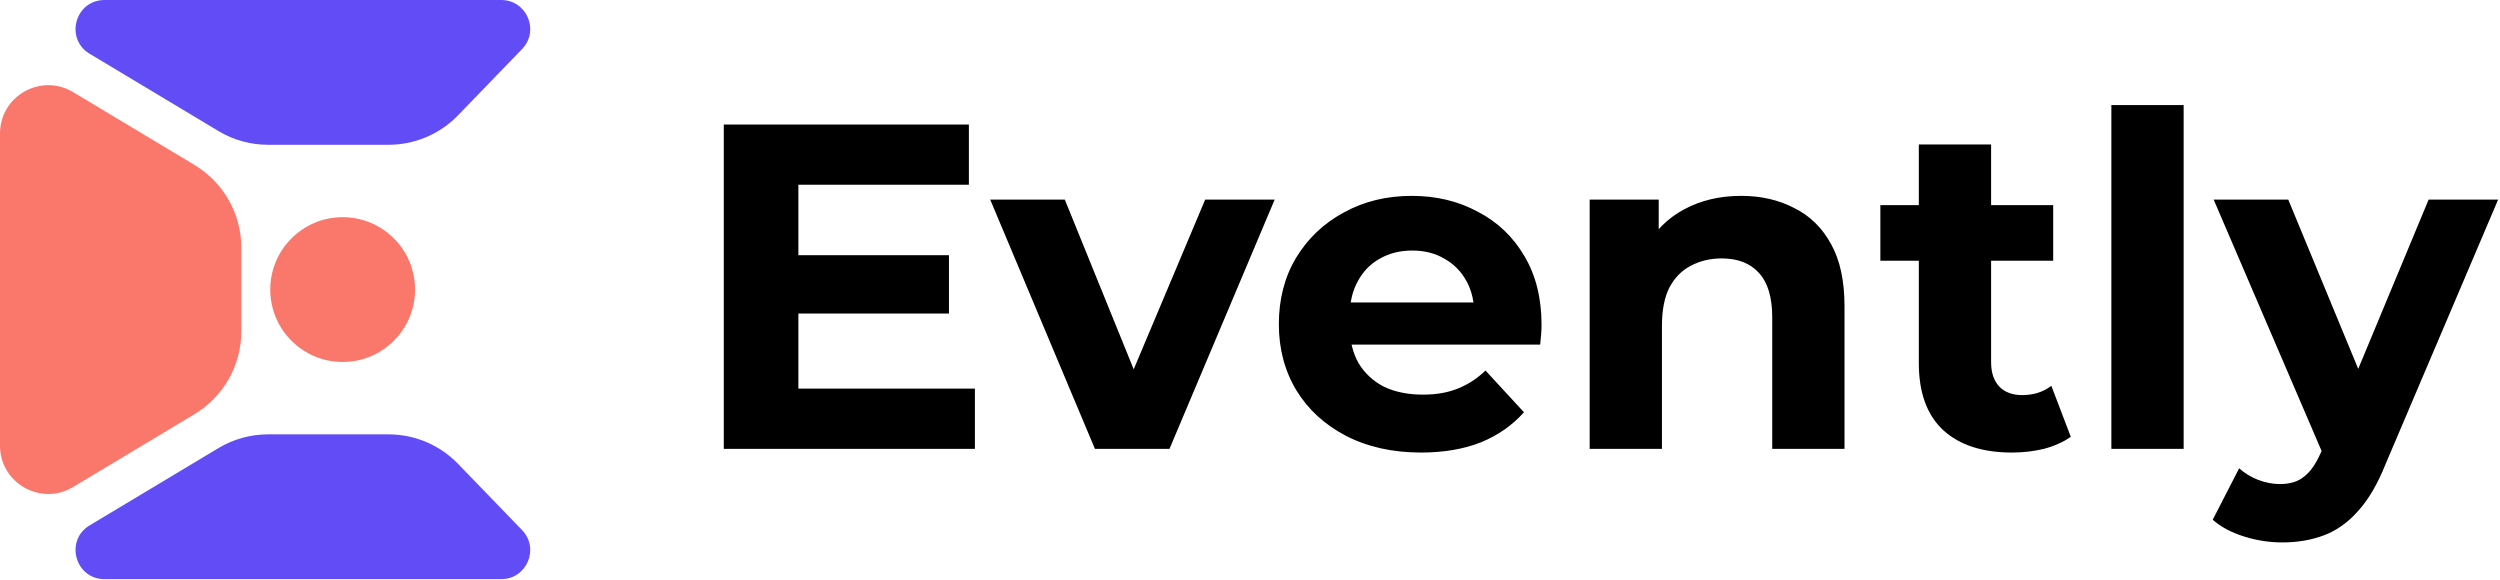
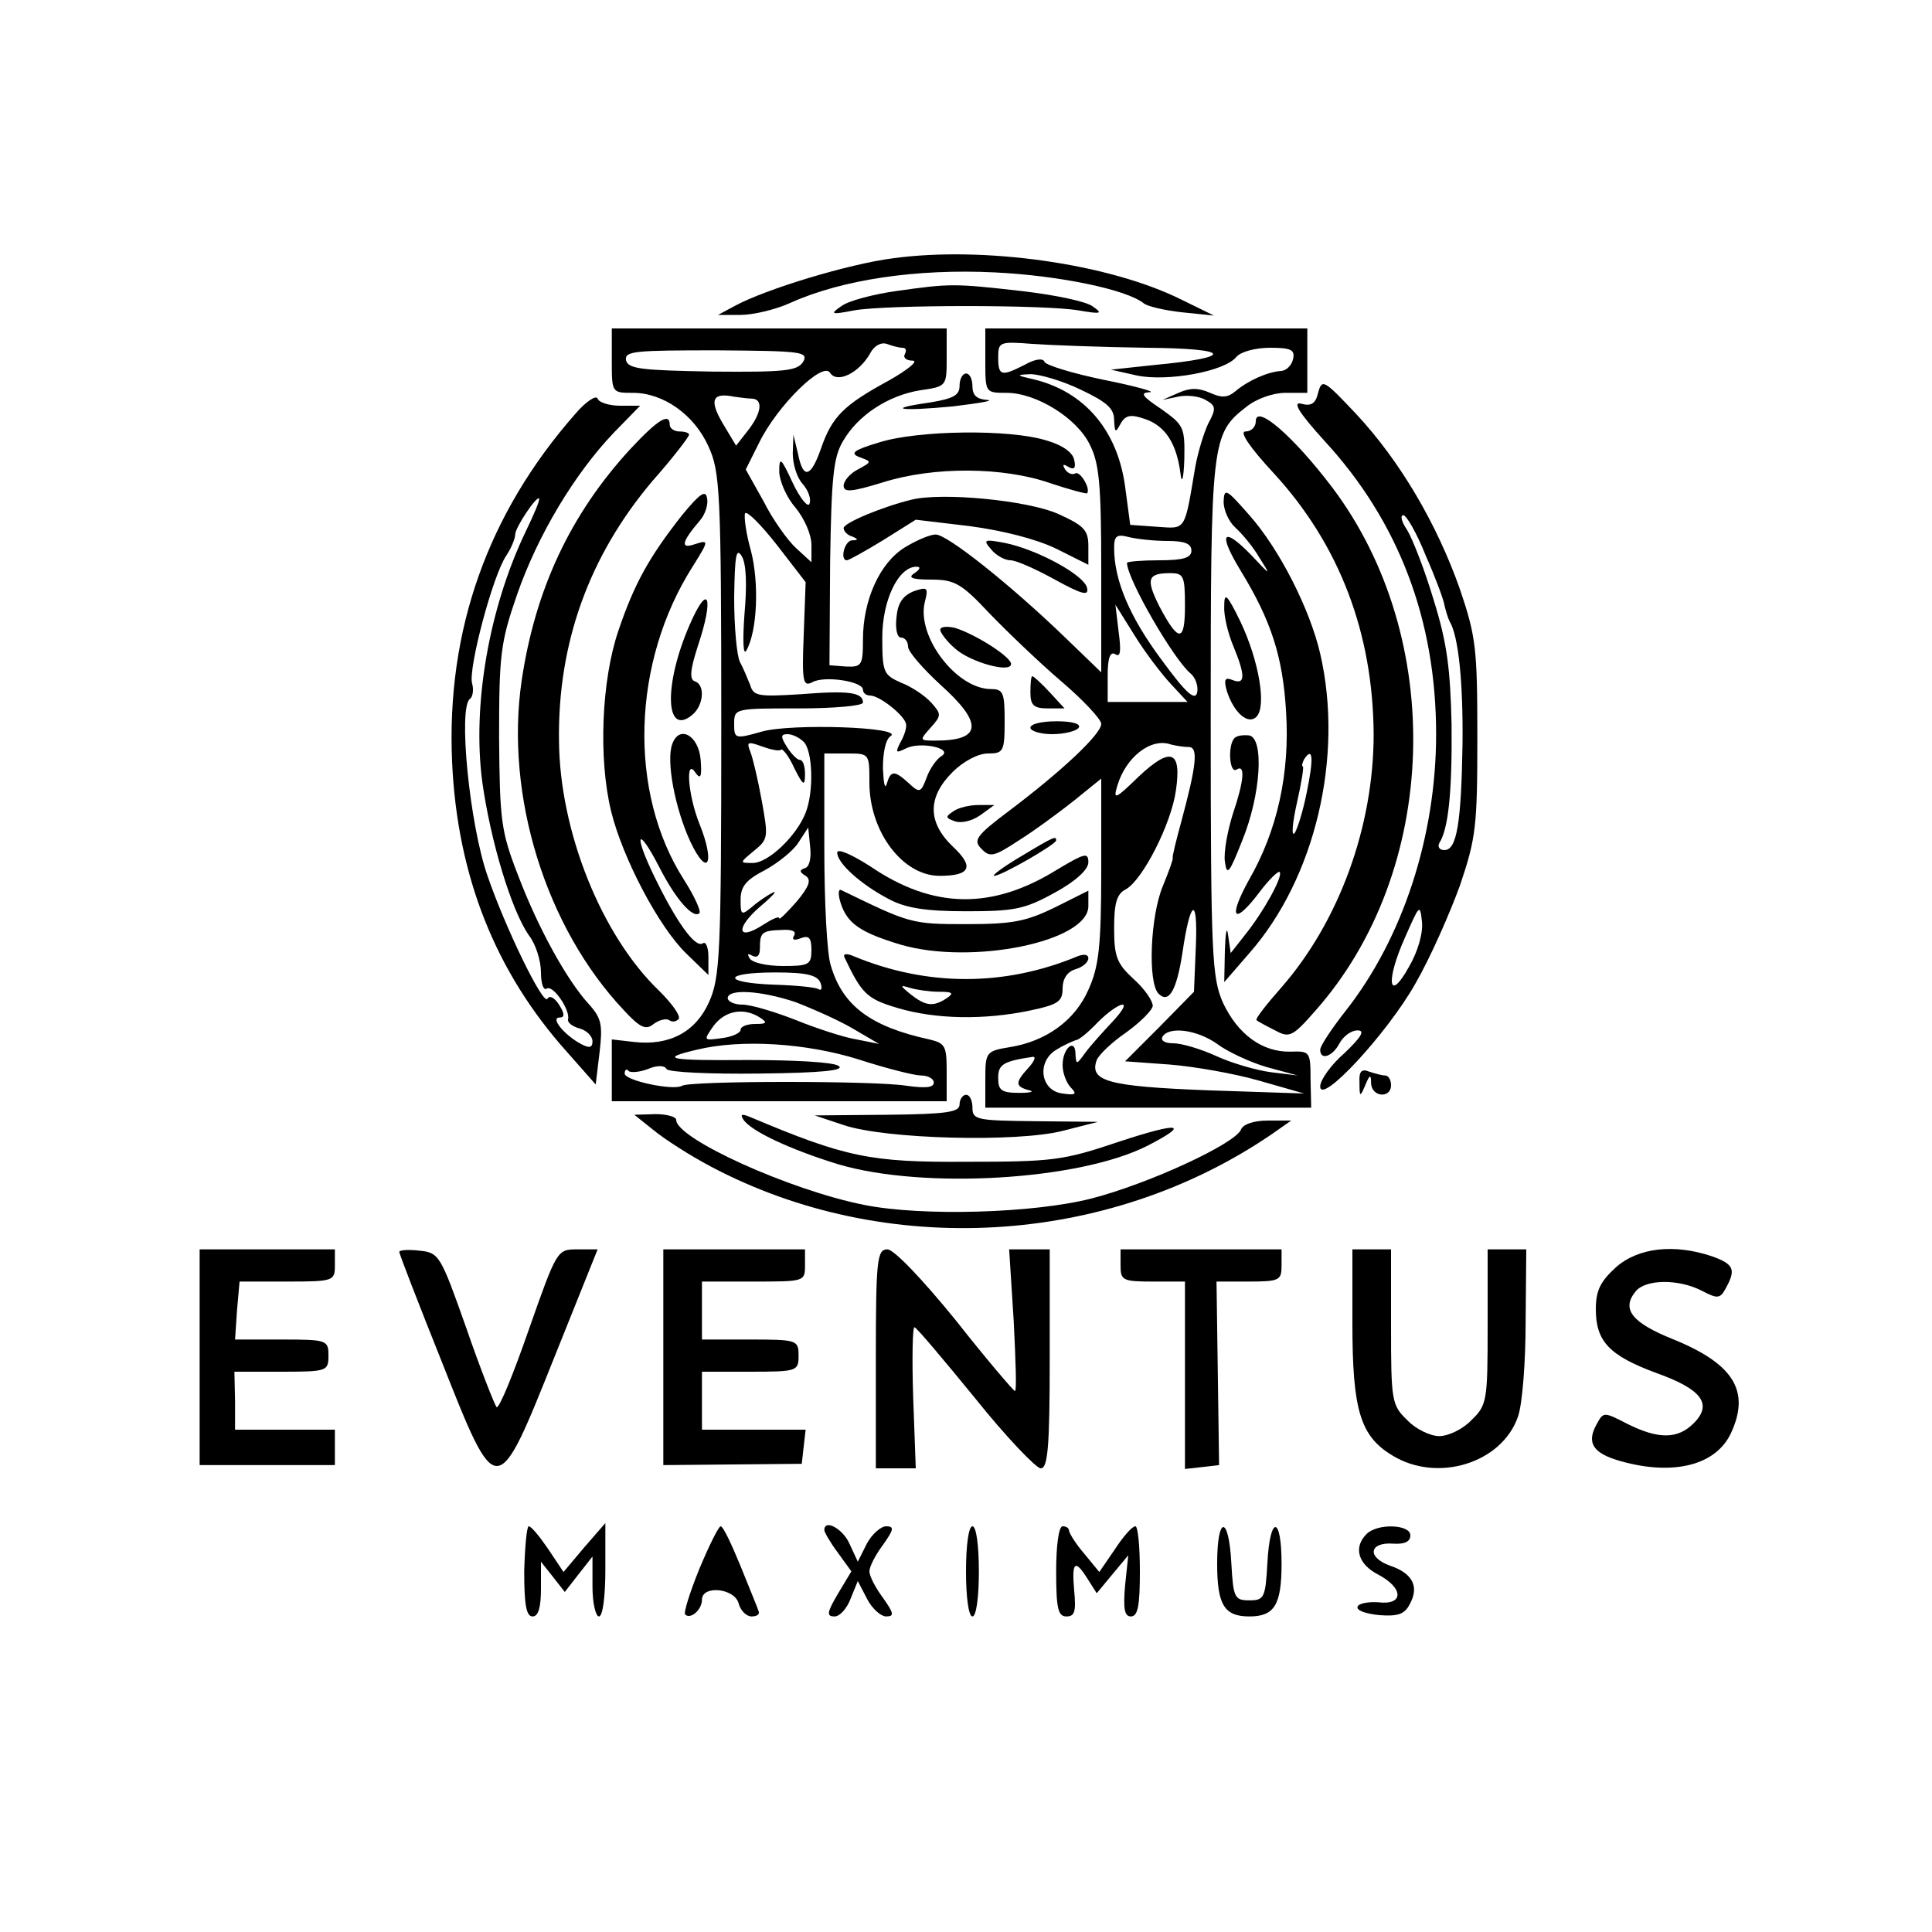
- <svg xmlns="http://www.w3.org/2000/svg" width="518" height="120" viewBox="0 0 518 120" fill="none">
-   <path d="M-3.08811e-06 27.662C-1.72904e-06 19.889 8.48 15.088 15.145 19.087L40.29 34.174C46.314 37.788 50 44.299 50 51.324L50 68.676C50 75.701 46.314 82.212 40.29 85.826L15.145 100.913C8.48 104.912 -1.57555e-05 100.111 -1.43965e-05 92.338L-3.08811e-06 27.662Z" fill="#FA776C" />
-   <path d="M103.855 -3.00576e-06C109.151 -1.88027e-06 111.85 6.362 108.169 10.17L94.896 23.9C91.128 27.799 85.938 30 80.516 30L55.54 30C51.915 30 48.358 29.015 45.25 27.15L18.575 11.145C13.357 8.014 15.577 -2.17645e-05 21.662 -2.04714e-05L103.855 -3.00576e-06Z" fill="#624CF5" />
-   <path d="M103.855 120C109.151 120 111.85 113.638 108.169 109.83L94.896 96.1C91.128 92.201 85.938 90 80.516 90L55.54 90C51.915 90 48.358 90.985 45.25 92.85L18.575 108.855C13.357 111.986 15.577 120 21.662 120L103.855 120Z" fill="#624CF5" />
-   <rect x="56" y="45" width="30" height="30" rx="15" fill="#FA776C" />
-   <path d="M164.272 52.872H196.624V64.968H164.272V52.872ZM165.424 80.52H202V93H149.968V25.8H200.752V38.28H165.424V80.52ZM226.866 93L205.169 41.352H220.626L238.674 85.8H230.994L249.714 41.352H264.114L242.322 93H226.866ZM294.45 93.768C288.562 93.768 283.378 92.616 278.898 90.312C274.482 88.008 271.058 84.872 268.626 80.904C266.194 76.872 264.978 72.296 264.978 67.176C264.978 61.992 266.162 57.416 268.53 53.448C270.962 49.416 274.258 46.28 278.418 44.04C282.578 41.736 287.282 40.584 292.53 40.584C297.586 40.584 302.13 41.672 306.162 43.848C310.258 45.96 313.49 49.032 315.858 53.064C318.226 57.032 319.41 61.8 319.41 67.368C319.41 67.944 319.378 68.616 319.314 69.384C319.25 70.088 319.186 70.76 319.122 71.4H277.17V62.664H311.25L305.49 65.256C305.49 62.568 304.946 60.232 303.858 58.248C302.77 56.264 301.266 54.728 299.346 53.64C297.426 52.488 295.186 51.912 292.626 51.912C290.066 51.912 287.794 52.488 285.81 53.64C283.89 54.728 282.386 56.296 281.298 58.344C280.21 60.328 279.666 62.696 279.666 65.448V67.752C279.666 70.568 280.274 73.064 281.49 75.24C282.77 77.352 284.53 78.984 286.77 80.136C289.074 81.224 291.762 81.768 294.834 81.768C297.586 81.768 299.986 81.352 302.034 80.52C304.146 79.688 306.066 78.44 307.794 76.776L315.762 85.416C313.394 88.104 310.418 90.184 306.834 91.656C303.25 93.064 299.122 93.768 294.45 93.768ZM360.773 40.584C364.869 40.584 368.517 41.416 371.717 43.08C374.981 44.68 377.541 47.176 379.397 50.568C381.253 53.896 382.181 58.184 382.181 63.432V93H367.205V65.736C367.205 61.576 366.277 58.504 364.421 56.52C362.629 54.536 360.069 53.544 356.741 53.544C354.373 53.544 352.229 54.056 350.309 55.08C348.453 56.04 346.981 57.544 345.893 59.592C344.869 61.64 344.357 64.264 344.357 67.464V93H329.381V41.352H343.685V55.656L340.997 51.336C342.853 47.88 345.509 45.224 348.965 43.368C352.421 41.512 356.357 40.584 360.773 40.584ZM416.876 93.768C410.796 93.768 406.06 92.232 402.668 89.16C399.276 86.024 397.58 81.384 397.58 75.24V29.928H412.556V75.048C412.556 77.224 413.132 78.92 414.284 80.136C415.436 81.288 417.004 81.864 418.988 81.864C421.356 81.864 423.372 81.224 425.036 79.944L429.068 90.504C427.532 91.592 425.676 92.424 423.5 93C421.388 93.512 419.18 93.768 416.876 93.768ZM389.612 54.024V42.504H425.42V54.024H389.612ZM437.475 93V21.768H452.451V93H437.475ZM472.878 112.392C470.19 112.392 467.534 111.976 464.91 111.144C462.286 110.312 460.142 109.16 458.477 107.688L463.95 97.032C465.102 98.056 466.414 98.856 467.886 99.432C469.422 100.008 470.926 100.296 472.398 100.296C474.51 100.296 476.174 99.784 477.39 98.76C478.67 97.8 479.822 96.168 480.846 93.864L483.534 87.528L484.686 85.896L503.214 41.352H517.614L494.286 96.168C492.622 100.328 490.702 103.592 488.526 105.96C486.414 108.328 484.046 109.992 481.422 110.952C478.862 111.912 476.014 112.392 472.878 112.392ZM481.71 95.016L458.669 41.352H474.126L491.982 84.552L481.71 95.016Z" fill="black" />
+ <svg xmlns="http://www.w3.org/2000/svg" version="1.0" width="300pt" height="300pt" viewBox="0 0 300 300" preserveAspectRatio="xMidYMid meet">
+   <g transform="translate(0,300) scale(0.1,-0.1)" fill="#000000" stroke="none">
+     <path d="M1387 2599 c-70 -9 -198 -48 -246 -74 l-26 -14 35 0 c19 0 54 8 78 19 80 36 196 53 317 47 102 -5 205 -27 231 -48 6 -5 33 -11 60 -14 l49 -5 -51 25 c-113 56 -307 83 -447 64z" />
+     <path d="M1391 2548 c-35 -5 -73 -15 -84 -23 -19 -13 -17 -14 19 -7 50 9 297 9 349 0 35 -6 38 -5 22 6 -10 8 -59 18 -110 24 -106 12 -111 12 -196 0z" />
+     <path d="M950 2440 c0 -50 0 -50 33 -50 47 0 95 -34 117 -83 18 -39 20 -69 20 -432 0 -358 -2 -393 -19 -431 -21 -47 -62 -68 -116 -62 l-35 4 0 -48 0 -48 260 0 260 0 0 45 c0 41 -2 45 -27 51 -92 20 -135 53 -153 115 -6 18 -10 100 -10 181 l0 148 35 0 c35 0 35 0 35 -45 0 -77 52 -145 109 -145 48 0 54 14 21 45 -40 38 -40 77 -1 116 17 17 40 29 55 29 24 0 26 3 26 50 0 44 -2 50 -21 50 -54 0 -116 82 -103 135 6 23 4 24 -17 17 -17 -7 -25 -18 -27 -41 -2 -17 1 -31 7 -31 6 0 11 -6 11 -14 0 -8 23 -34 50 -59 67 -60 65 -87 -7 -87 -25 0 -26 0 -8 20 17 19 17 21 1 39 -10 11 -31 25 -47 31 -27 12 -29 16 -29 70 0 58 25 110 53 110 7 0 6 -4 -3 -10 -11 -7 -4 -10 26 -10 36 0 47 -6 90 -52 28 -29 78 -77 112 -106 34 -29 62 -59 62 -66 0 -16 -62 -74 -143 -135 -52 -39 -56 -46 -43 -59 13 -14 20 -12 58 13 24 15 62 43 86 62 l42 34 0 -143 c0 -119 -4 -150 -20 -185 -21 -48 -66 -80 -122 -89 -37 -6 -38 -8 -38 -50 l0 -44 253 0 253 0 -1 44 c0 43 -1 44 -31 43 -44 -1 -82 27 -105 76 -17 39 -19 71 -19 440 0 432 1 443 55 485 16 13 42 22 61 22 l34 0 0 50 0 50 -250 0 -250 0 0 -50 c0 -50 0 -50 33 -50 46 0 109 -39 129 -80 15 -29 18 -63 18 -195 l0 -159 -57 55 c-84 81 -182 159 -200 159 -9 0 -30 -9 -48 -20 -39 -24 -65 -82 -65 -143 0 -40 -2 -43 -26 -42 l-26 2 1 159 c2 132 5 164 20 189 23 40 70 71 120 79 41 6 41 6 41 51 l0 45 -260 0 -260 0 0 -50z m451 20 c6 0 7 -4 4 -10 -3 -5 2 -10 12 -10 10 0 -7 -14 -37 -31 -70 -38 -88 -56 -105 -105 -16 -46 -28 -49 -36 -8 l-7 29 -1 -29 c0 -16 6 -37 15 -47 9 -10 14 -24 11 -31 -2 -7 -14 7 -26 32 -18 39 -21 42 -21 18 0 -14 11 -40 25 -56 14 -17 25 -42 25 -58 l0 -27 -24 22 c-13 12 -36 44 -50 72 l-28 50 21 42 c28 57 99 127 110 108 11 -17 45 0 62 30 6 12 17 18 26 15 8 -3 19 -6 24 -6z m379 0 c134 -1 139 -15 10 -27 l-65 -7 40 -9 c47 -10 137 6 155 29 7 8 30 14 52 14 32 0 39 -3 36 -17 -2 -10 -10 -18 -18 -19 -21 -1 -52 -15 -71 -31 -13 -11 -22 -11 -40 -3 -18 8 -31 8 -49 0 l-25 -11 24 5 c13 3 33 1 43 -5 16 -9 17 -13 4 -37 -7 -15 -16 -45 -20 -67 -17 -101 -14 -96 -59 -93 l-42 3 -8 60 c-12 87 -63 147 -142 166 -27 6 -28 7 -5 8 14 0 49 -10 78 -24 40 -19 52 -29 52 -47 1 -20 2 -21 10 -6 8 14 16 15 39 7 31 -11 48 -38 54 -84 2 -18 5 -9 6 22 1 50 -1 53 -36 78 -30 20 -33 25 -18 26 11 0 -20 9 -70 19 -49 10 -91 23 -93 28 -2 6 -14 5 -30 -4 -37 -19 -42 -18 -42 11 0 24 2 25 53 21 28 -2 108 -5 177 -6z m-533 -22 c-9 -14 -29 -16 -141 -15 -110 2 -131 4 -134 18 -2 14 15 15 141 15 132 -1 143 -2 134 -18z m-79 -57 c17 -1 15 -22 -7 -50 l-18 -23 -21 35 c-21 36 -16 48 18 41 8 -1 21 -3 28 -3z m80 -367 c-3 -74 -1 -81 14 -73 19 10 78 1 78 -12 0 -5 5 -9 11 -9 15 0 55 -32 56 -45 1 -5 -3 -18 -9 -28 -8 -16 -7 -17 9 -9 22 11 74 0 55 -12 -7 -4 -18 -19 -23 -33 -9 -24 -11 -25 -28 -9 -22 20 -28 20 -34 -1 -3 -10 -5 1 -6 24 0 24 4 45 12 50 21 14 -154 20 -200 7 -42 -12 -43 -11 -43 12 0 24 1 24 100 24 55 0 100 4 100 9 0 16 -22 19 -97 13 -65 -4 -73 -3 -78 14 -4 10 -11 27 -16 36 -5 10 -9 55 -9 100 1 65 3 79 12 64 7 -12 8 -45 4 -90 -3 -41 -2 -65 3 -56 17 30 20 105 7 155 -8 28 -11 54 -9 58 3 4 25 -18 50 -50 l44 -57 -3 -82z m565 146 c26 0 37 -4 37 -15 0 -11 -12 -15 -50 -15 -27 0 -50 -2 -50 -4 0 -25 73 -151 99 -172 7 -6 12 -19 10 -29 -3 -14 -17 -2 -55 50 -50 67 -74 124 -74 174 0 19 4 22 23 17 12 -3 39 -6 60 -6z m27 -101 c0 -57 -10 -57 -40 0 -21 42 -18 51 17 51 21 0 23 -4 23 -51z m-22 -121 l26 -28 -62 0 -62 0 0 41 c0 28 4 38 12 33 8 -5 9 5 5 35 l-5 42 30 -48 c16 -26 42 -60 56 -75z m-570 -90 c14 -14 16 -77 3 -110 -14 -36 -58 -78 -82 -78 -21 0 -21 0 2 19 22 18 22 21 12 77 -6 33 -14 67 -18 77 -6 15 -4 16 18 8 14 -5 27 -8 30 -5 2 2 12 -10 20 -28 14 -28 17 -30 17 -10 0 12 -3 22 -8 22 -4 0 -13 9 -20 20 -10 16 -10 20 1 20 7 0 18 -5 25 -12z m598 -8 c15 0 12 -28 -12 -117 -8 -29 -14 -54 -13 -55 1 -2 -6 -21 -15 -43 -20 -47 -24 -151 -7 -168 16 -16 28 5 37 63 12 83 24 90 21 13 l-3 -73 -53 -54 -54 -54 69 -5 c38 -3 101 -14 139 -25 l70 -20 -150 5 c-154 6 -184 14 -172 47 4 9 24 28 46 43 22 16 40 34 41 41 0 8 -13 27 -30 42 -26 24 -30 35 -30 79 0 38 4 53 18 60 26 14 71 102 78 154 9 62 -8 68 -58 21 -36 -35 -40 -37 -33 -14 13 44 52 75 83 64 8 -2 20 -4 28 -4z m-596 -188 c-9 -3 -9 -6 1 -12 9 -6 6 -16 -14 -40 -15 -17 -27 -29 -27 -26 0 4 -11 -1 -25 -10 -40 -26 -44 -6 -5 28 19 16 28 26 20 22 -8 -4 -23 -14 -32 -22 -17 -14 -18 -13 -18 11 0 21 9 31 38 46 20 11 44 30 52 43 l15 23 3 -30 c2 -17 -1 -31 -8 -33z m-17 -105 c-4 -6 0 -8 10 -4 13 5 17 1 17 -18 0 -23 -4 -25 -44 -25 -25 0 -48 5 -52 12 -4 7 -3 8 4 4 8 -4 12 0 12 12 0 24 3 27 34 28 16 1 23 -2 19 -9z m41 -73 c3 -8 2 -13 -3 -10 -4 3 -36 6 -69 7 -82 3 -80 19 2 19 48 0 65 -4 70 -16z m-39 -30 c26 -10 67 -28 89 -41 l41 -24 -35 7 c-19 3 -62 17 -94 30 -33 13 -70 24 -83 24 -13 0 -23 5 -23 10 0 15 51 12 105 -6z m492 -31 c-15 -16 -34 -37 -42 -48 -13 -18 -14 -19 -15 -2 0 26 -20 10 -20 -17 0 -12 6 -28 13 -35 10 -10 7 -12 -13 -9 -35 4 -41 51 -8 69 13 8 26 13 29 14 4 0 19 12 34 28 15 15 32 27 38 27 6 0 -2 -12 -16 -27z m-547 7 c12 -8 11 -10 -7 -10 -13 0 -23 -4 -23 -9 0 -5 -13 -11 -29 -13 -29 -4 -29 -4 -13 19 18 24 47 29 72 13z m710 -41 c16 -12 50 -28 77 -36 l48 -13 -41 5 c-23 3 -61 14 -85 25 -24 11 -54 20 -67 20 -13 0 -20 4 -17 10 10 17 54 11 85 -11z m-557 -24 c43 -14 87 -25 97 -25 11 0 20 -5 20 -11 0 -8 -13 -9 -42 -5 -47 8 -336 8 -349 0 -13 -8 -89 8 -89 19 0 6 3 8 6 4 3 -3 17 -2 30 3 14 6 26 6 29 0 3 -5 68 -8 144 -7 98 1 134 5 123 12 -9 6 -72 9 -140 9 -124 -1 -140 2 -80 16 70 17 171 10 251 -15z m264 -13 c-21 -23 -21 -29 1 -35 9 -2 2 -4 -15 -4 -28 0 -33 4 -33 23 0 21 7 26 54 33 5 0 2 -7 -7 -17z" />
+     <path d="M1490 2401 c0 -15 -10 -20 -46 -26 -71 -10 -47 -14 36 -6 41 5 65 9 53 10 -16 1 -23 7 -23 21 0 11 -4 20 -10 20 -5 0 -10 -8 -10 -19z" />
+     <path d="M2047 2391 c-4 -18 -11 -22 -26 -18 -15 4 -4 -14 36 -58 115 -125 173 -278 173 -455 0 -159 -52 -317 -140 -429 -22 -28 -40 -55 -40 -61 0 -17 19 -11 30 10 6 11 18 20 28 20 12 0 6 -10 -20 -35 -21 -18 -38 -42 -38 -52 0 -30 104 82 148 160 23 40 53 108 69 152 25 74 27 92 27 230 0 138 -2 156 -27 230 -36 102 -93 199 -161 272 -50 53 -53 55 -59 34z m167 -254 c15 -34 28 -69 29 -77 2 -8 5 -19 8 -25 14 -23 21 -96 20 -190 -2 -124 -9 -165 -28 -165 -8 0 -11 5 -8 11 14 22 20 78 19 184 -2 87 -7 127 -28 194 -14 47 -33 95 -41 108 -9 13 -11 23 -6 23 5 0 21 -28 35 -63z m-26 -638 c-32 -58 -37 -23 -6 46 22 50 23 52 26 24 2 -17 -6 -46 -20 -70z" />
+     <path d="M893 2357 c-136 -155 -200 -336 -191 -540 8 -177 67 -326 178 -450 l45 -51 6 50 c5 42 3 53 -16 74 -35 38 -80 120 -111 202 -26 67 -28 84 -29 213 0 128 2 147 28 222 32 92 89 187 150 251 l41 42 -31 0 c-17 0 -33 5 -35 11 -2 6 -18 -4 -35 -24z m-77 -183 c-57 -119 -83 -270 -67 -389 13 -92 45 -198 72 -237 11 -14 19 -40 19 -58 0 -17 4 -29 9 -25 10 6 37 -34 33 -48 -1 -5 7 -11 18 -14 11 -3 20 -12 20 -20 0 -10 -5 -11 -18 -4 -26 14 -48 41 -33 41 8 0 8 6 -1 20 -7 11 -15 15 -18 9 -7 -10 -66 112 -93 191 -28 80 -46 263 -27 275 4 3 6 14 3 24 -6 23 32 167 53 198 8 12 14 27 14 33 0 11 33 60 37 56 2 -2 -8 -25 -21 -52z" />
+     <path d="M1950 2346 c0 -9 -7 -16 -16 -16 -10 0 6 -24 44 -65 102 -111 154 -248 155 -405 0 -144 -54 -291 -143 -393 -23 -26 -41 -49 -39 -51 2 -2 15 -9 29 -16 22 -12 27 -10 62 30 193 217 204 579 26 814 -60 79 -118 129 -118 102z" />
+     <path d="M979 2303 c-93 -101 -148 -218 -169 -360 -26 -178 37 -383 159 -512 25 -27 34 -31 46 -21 8 6 19 9 24 6 5 -4 12 -2 15 2 3 5 -11 24 -30 43 -90 86 -155 248 -156 389 -2 152 47 287 145 403 32 36 57 69 57 72 0 3 -7 5 -15 5 -8 0 -15 5 -15 10 0 20 -18 9 -61 -37z" />
+     <path d="M1365 2313 c-40 -12 -46 -17 -30 -23 19 -7 19 -7 -3 -19 -12 -6 -22 -18 -22 -25 0 -11 12 -10 61 5 79 25 187 24 259 -1 30 -10 56 -17 58 -16 6 7 -11 35 -18 31 -5 -3 -12 0 -16 6 -5 8 -3 9 5 4 9 -5 12 -2 9 11 -2 11 -18 23 -43 30 -57 18 -200 16 -260 -3z" />
+     <path d="M1059 2200 c-51 -65 -74 -106 -99 -180 -26 -77 -31 -198 -11 -280 18 -73 74 -179 116 -220 l35 -34 0 28 c0 15 -4 25 -9 21 -12 -7 -41 34 -75 104 -33 68 -26 80 8 14 25 -49 52 -80 62 -71 3 3 -8 27 -24 52 -87 136 -81 338 14 487 25 40 25 41 3 34 -23 -8 -21 3 8 37 8 9 13 25 11 34 -2 14 -11 8 -39 -26z" />
+     <path d="M1900 2221 c0 -13 8 -31 18 -40 10 -9 27 -29 37 -46 19 -30 19 -30 -13 4 -44 45 -51 33 -15 -26 47 -77 65 -133 70 -218 6 -95 -13 -184 -58 -262 -33 -60 -23 -71 17 -18 15 20 29 33 31 31 6 -6 -25 -62 -54 -98 l-22 -28 -4 28 c-2 15 -4 5 -5 -23 l-1 -50 39 45 c102 116 147 305 110 465 -16 69 -63 162 -110 215 -36 41 -39 43 -40 21z m129 -452 c-6 -30 -15 -58 -19 -63 -5 -5 -3 17 4 48 7 31 11 56 9 56 -2 0 -1 5 2 11 14 21 15 1 4 -52z" />
+     <path d="M1415 2224 c-45 -11 -105 -36 -105 -44 0 -5 6 -11 13 -13 10 -4 10 -6 0 -6 -12 -1 -19 -31 -8 -31 3 0 28 14 56 31 l51 32 84 -10 c52 -7 103 -20 134 -35 l50 -25 0 29 c0 25 -7 32 -47 50 -47 21 -180 34 -228 22z" />
+     <path d="M1539 2147 c7 -9 21 -17 30 -17 9 0 40 -14 69 -30 42 -23 53 -26 50 -13 -4 20 -78 60 -128 70 -32 6 -34 5 -21 -10z" />
+     <path d="M1071 2030 c-41 -94 -38 -175 4 -140 18 15 20 47 4 52 -9 3 -7 19 5 56 25 75 16 99 -13 32z" />
+     <path d="M1901 2059 c-1 -15 6 -43 14 -62 19 -46 19 -61 -1 -53 -12 5 -14 1 -9 -17 11 -34 33 -53 46 -40 16 16 4 87 -25 148 -21 43 -25 46 -25 24z" />
+     <path d="M1460 2022 c0 -4 10 -18 23 -29 23 -21 87 -39 87 -24 0 11 -55 46 -87 56 -13 3 -23 2 -23 -3z" />
+     <path d="M1600 1925 c0 -20 5 -25 27 -25 l26 0 -23 25 c-13 14 -25 25 -27 25 -2 0 -3 -11 -3 -25z" />
+     <path d="M1600 1870 c0 -5 15 -10 34 -10 19 0 38 5 41 10 4 6 -10 10 -34 10 -23 0 -41 -4 -41 -10z" />
+     <path d="M1044 1845 c-10 -26 4 -100 28 -152 27 -57 39 -34 14 28 -18 45 -22 104 -6 79 8 -11 10 -6 8 20 -3 38 -33 55 -44 25z" />
+     <path d="M1917 1854 c-11 -11 -8 -56 3 -49 14 9 12 -17 -6 -70 -8 -26 -14 -58 -12 -73 3 -23 7 -18 27 33 29 71 34 158 11 163 -9 1 -19 0 -23 -4z" />
+     <path d="M1480 1740 c-12 -8 -12 -10 2 -15 10 -4 27 0 40 9 l22 16 -24 0 c-14 0 -32 -4 -40 -10z" />
+     <path d="M1585 1670 c-27 -16 -46 -30 -41 -30 11 0 96 49 96 55 0 7 -2 7 -55 -25z" />
+     <path d="M1300 1676 c0 -16 36 -49 80 -72 26 -14 57 -19 120 -19 75 0 91 3 138 29 33 18 52 36 52 47 0 16 -6 14 -48 -11 -101 -63 -193 -62 -291 5 -30 19 -51 28 -51 21z" />
+     <path d="M1305 1599 c10 -33 31 -47 94 -66 111 -32 291 5 291 60 l0 24 -52 -26 c-45 -22 -66 -26 -138 -26 -85 0 -87 1 -194 53 -4 2 -5 -6 -1 -19z" />
+     <path d="M1311 1514 c27 -57 35 -65 82 -79 60 -18 136 -19 207 -4 43 9 50 14 50 34 0 15 7 26 20 30 11 3 20 11 20 17 0 6 -7 7 -17 3 -113 -47 -233 -47 -347 0 -11 5 -17 4 -15 -1z m147 -54 c21 0 24 -2 12 -10 -21 -14 -33 -12 -56 6 -17 14 -17 15 -1 10 10 -3 31 -6 45 -6z" />
+     <path d="M2111 1319 c0 -23 1 -23 9 -4 7 17 9 17 9 3 1 -22 31 -24 31 -3 0 8 -4 15 -9 15 -5 0 -16 3 -25 6 -12 5 -16 0 -15 -17z" />
+     <path d="M1490 1285 c0 -12 -20 -15 -112 -16 l-113 -1 45 -15 c65 -22 270 -27 340 -9 l55 14 -97 1 c-91 1 -98 2 -98 21 0 11 -4 20 -10 20 -5 0 -10 -7 -10 -15z" />
+     <path d="M1015 1245 c17 -14 56 -39 88 -56 271 -144 616 -125 872 50 l30 21 -36 0 c-23 0 -39 -6 -42 -14 -9 -22 -143 -84 -232 -107 -90 -23 -263 -28 -353 -10 -116 23 -292 103 -292 132 0 5 -15 9 -32 9 l-33 -1 30 -24z" />
+     <path d="M1154 1262 c11 -18 73 -47 148 -70 132 -39 374 -25 480 29 68 35 49 37 -45 6 -86 -29 -102 -31 -237 -31 -148 -1 -187 7 -334 69 -14 6 -17 5 -12 -3z" />
+     <path d="M310 893 l0 -168 105 0 105 0 0 28 0 27 -77 0 -78 0 0 45 -1 45 73 0 c71 0 73 1 73 25 0 24 -2 25 -73 25 l-72 0 3 45 4 45 74 0 c72 0 74 1 74 25 l0 25 -105 0 -105 0 0 -167z" />
+     <path d="M620 1056 c0 -3 29 -78 65 -168 87 -220 86 -220 176 5 l67 167 -31 0 c-32 0 -32 0 -76 -125 -24 -69 -46 -123 -50 -120 -3 4 -25 59 -47 123 -40 113 -42 117 -73 120 -17 2 -31 1 -31 -2z" />
+     <path d="M1030 893 l0 -168 107 1 108 1 3 27 3 26 -80 0 -81 0 0 45 0 45 75 0 c73 0 75 1 75 25 0 24 -2 25 -75 25 l-75 0 0 45 0 45 80 0 c79 0 80 0 80 25 l0 25 -110 0 -110 0 0 -167z" />
+     <path d="M1360 890 l0 -170 31 0 31 0 -4 110 c-2 61 -1 110 2 109 3 0 45 -50 94 -110 48 -60 95 -109 102 -109 11 0 14 32 14 170 l0 170 -32 0 -31 0 7 -110 c3 -60 5 -110 2 -110 -2 0 -44 49 -92 110 -52 64 -96 110 -106 110 -16 0 -18 -15 -18 -170z" />
+     <path d="M1740 1035 c0 -23 3 -25 50 -25 l50 0 0 -146 0 -145 27 3 26 3 -2 143 -2 142 50 0 c48 0 51 2 51 25 l0 25 -125 0 -125 0 0 -25z" />
+     <path d="M2100 945 c0 -134 12 -175 62 -205 70 -43 170 -12 195 60 7 19 12 86 12 148 l1 112 -30 0 -30 0 0 -120 c0 -115 -1 -122 -25 -145 -13 -14 -36 -25 -50 -25 -14 0 -37 11 -50 25 -24 23 -25 30 -25 145 l0 120 -30 0 -30 0 0 -115z" />
+     <path d="M2509 1032 c-24 -22 -31 -36 -31 -65 0 -50 21 -72 94 -99 70 -25 88 -48 58 -78 -25 -25 -55 -25 -103 -1 -37 19 -37 19 -48 -1 -16 -29 -5 -45 38 -57 82 -23 148 -6 171 44 30 65 4 107 -89 145 -65 26 -82 47 -59 75 16 19 67 19 102 1 25 -13 29 -13 38 4 16 29 12 37 -21 49 -59 20 -115 14 -150 -17z" />
+     <path d="M814 560 c0 -51 3 -70 13 -70 9 0 13 14 13 43 l0 42 19 -24 18 -23 21 27 22 28 0 -47 c0 -25 5 -46 10 -46 6 0 10 31 10 73 l0 72 -33 -38 -32 -38 -24 36 c-13 19 -26 35 -30 35 -3 0 -6 -32 -7 -70z" />
+     <path d="M1086 564 c-15 -37 -25 -69 -22 -71 8 -8 26 7 26 23 0 23 51 18 57 -6 3 -11 12 -20 20 -20 8 0 13 3 11 8 -1 4 -14 35 -28 70 -14 34 -27 62 -31 62 -3 0 -18 -30 -33 -66z" />
+     <path d="M1280 624 c0 -3 9 -19 21 -35 l21 -29 -21 -35 c-17 -29 -18 -35 -5 -35 8 0 19 12 25 28 l11 27 14 -27 c8 -16 22 -28 30 -28 13 0 12 5 -5 29 -12 16 -21 34 -21 41 0 7 9 25 21 41 17 24 18 29 5 29 -8 0 -22 -12 -30 -27 l-14 -28 -13 28 c-10 23 -39 39 -39 21z" />
+     <path d="M1500 560 c0 -40 4 -70 10 -70 6 0 10 30 10 70 0 40 -4 70 -10 70 -6 0 -10 -30 -10 -70z" />
+     <path d="M1640 560 c0 -58 3 -70 16 -70 13 0 15 8 12 40 -4 45 1 50 21 18 l14 -22 24 29 25 30 -5 -47 c-3 -36 -1 -48 9 -48 11 0 14 17 14 70 0 39 -3 70 -7 70 -5 0 -19 -16 -32 -36 l-24 -35 -23 28 c-13 15 -23 31 -24 36 0 4 -4 7 -10 7 -6 0 -10 -30 -10 -70z" />
+     <path d="M1890 572 c0 -64 11 -82 50 -82 39 0 50 18 50 82 0 75 -18 76 -22 1 -3 -54 -5 -58 -28 -58 -23 0 -25 4 -28 58 -4 75 -22 74 -22 -1z" />
+     <path d="M2122 618 c-21 -21 -13 -47 18 -63 40 -21 40 -48 0 -43 -16 1 -31 -2 -32 -7 -2 -6 14 -11 34 -13 28 -2 39 1 47 17 15 27 5 48 -31 60 -36 13 -32 37 6 34 17 -1 26 3 26 13 0 17 -51 19 -68 2z" />
+   </g>
</svg>
